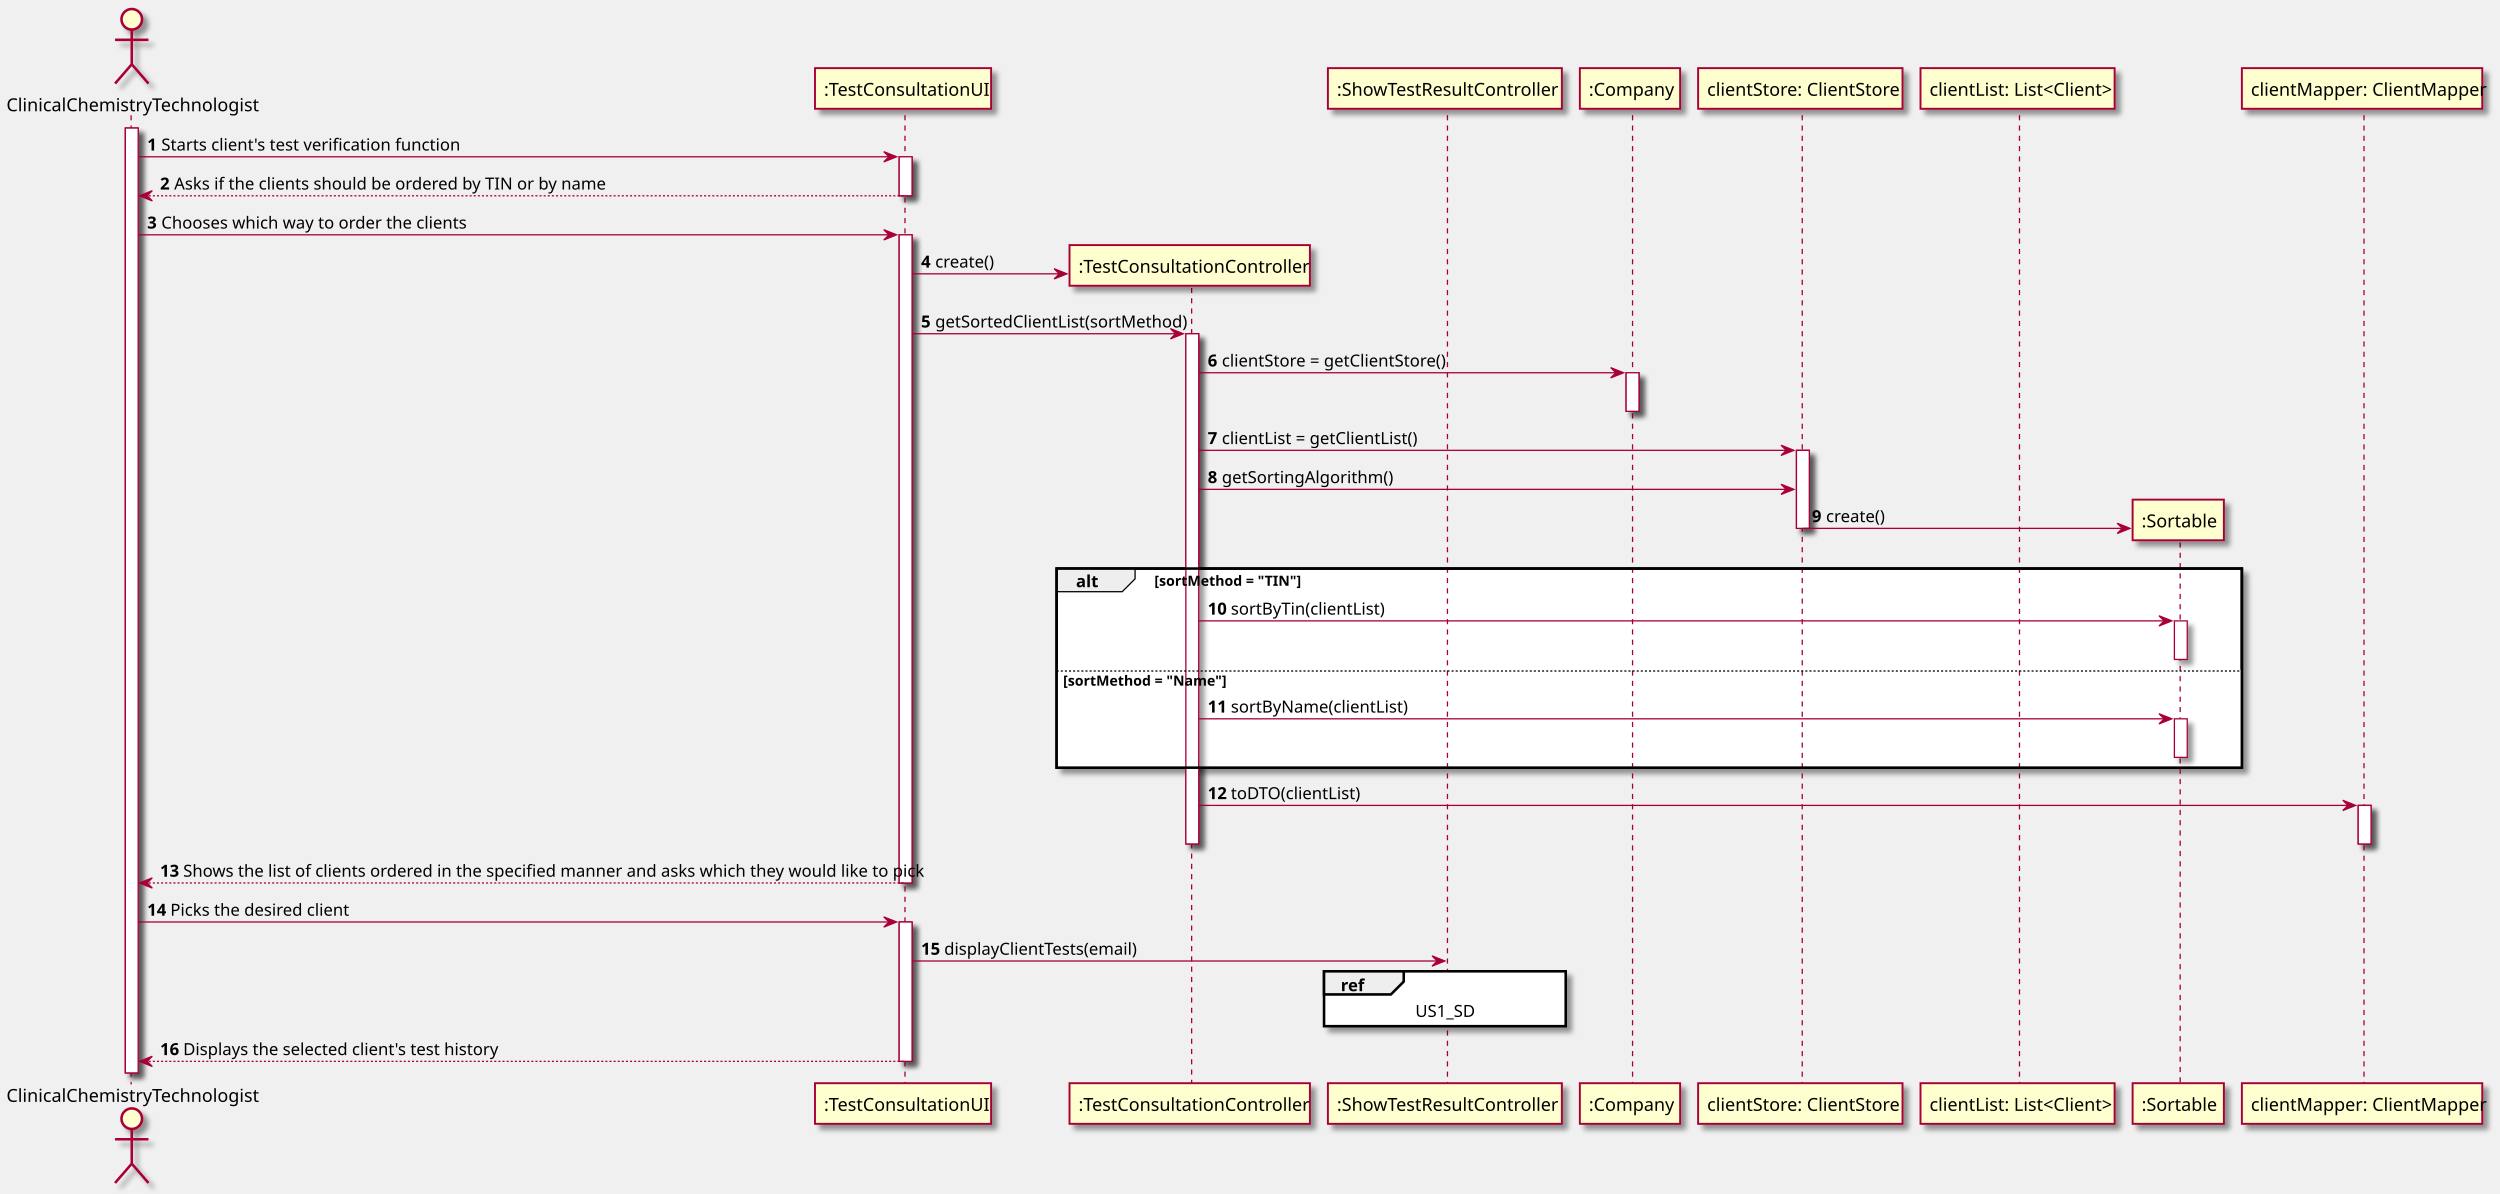
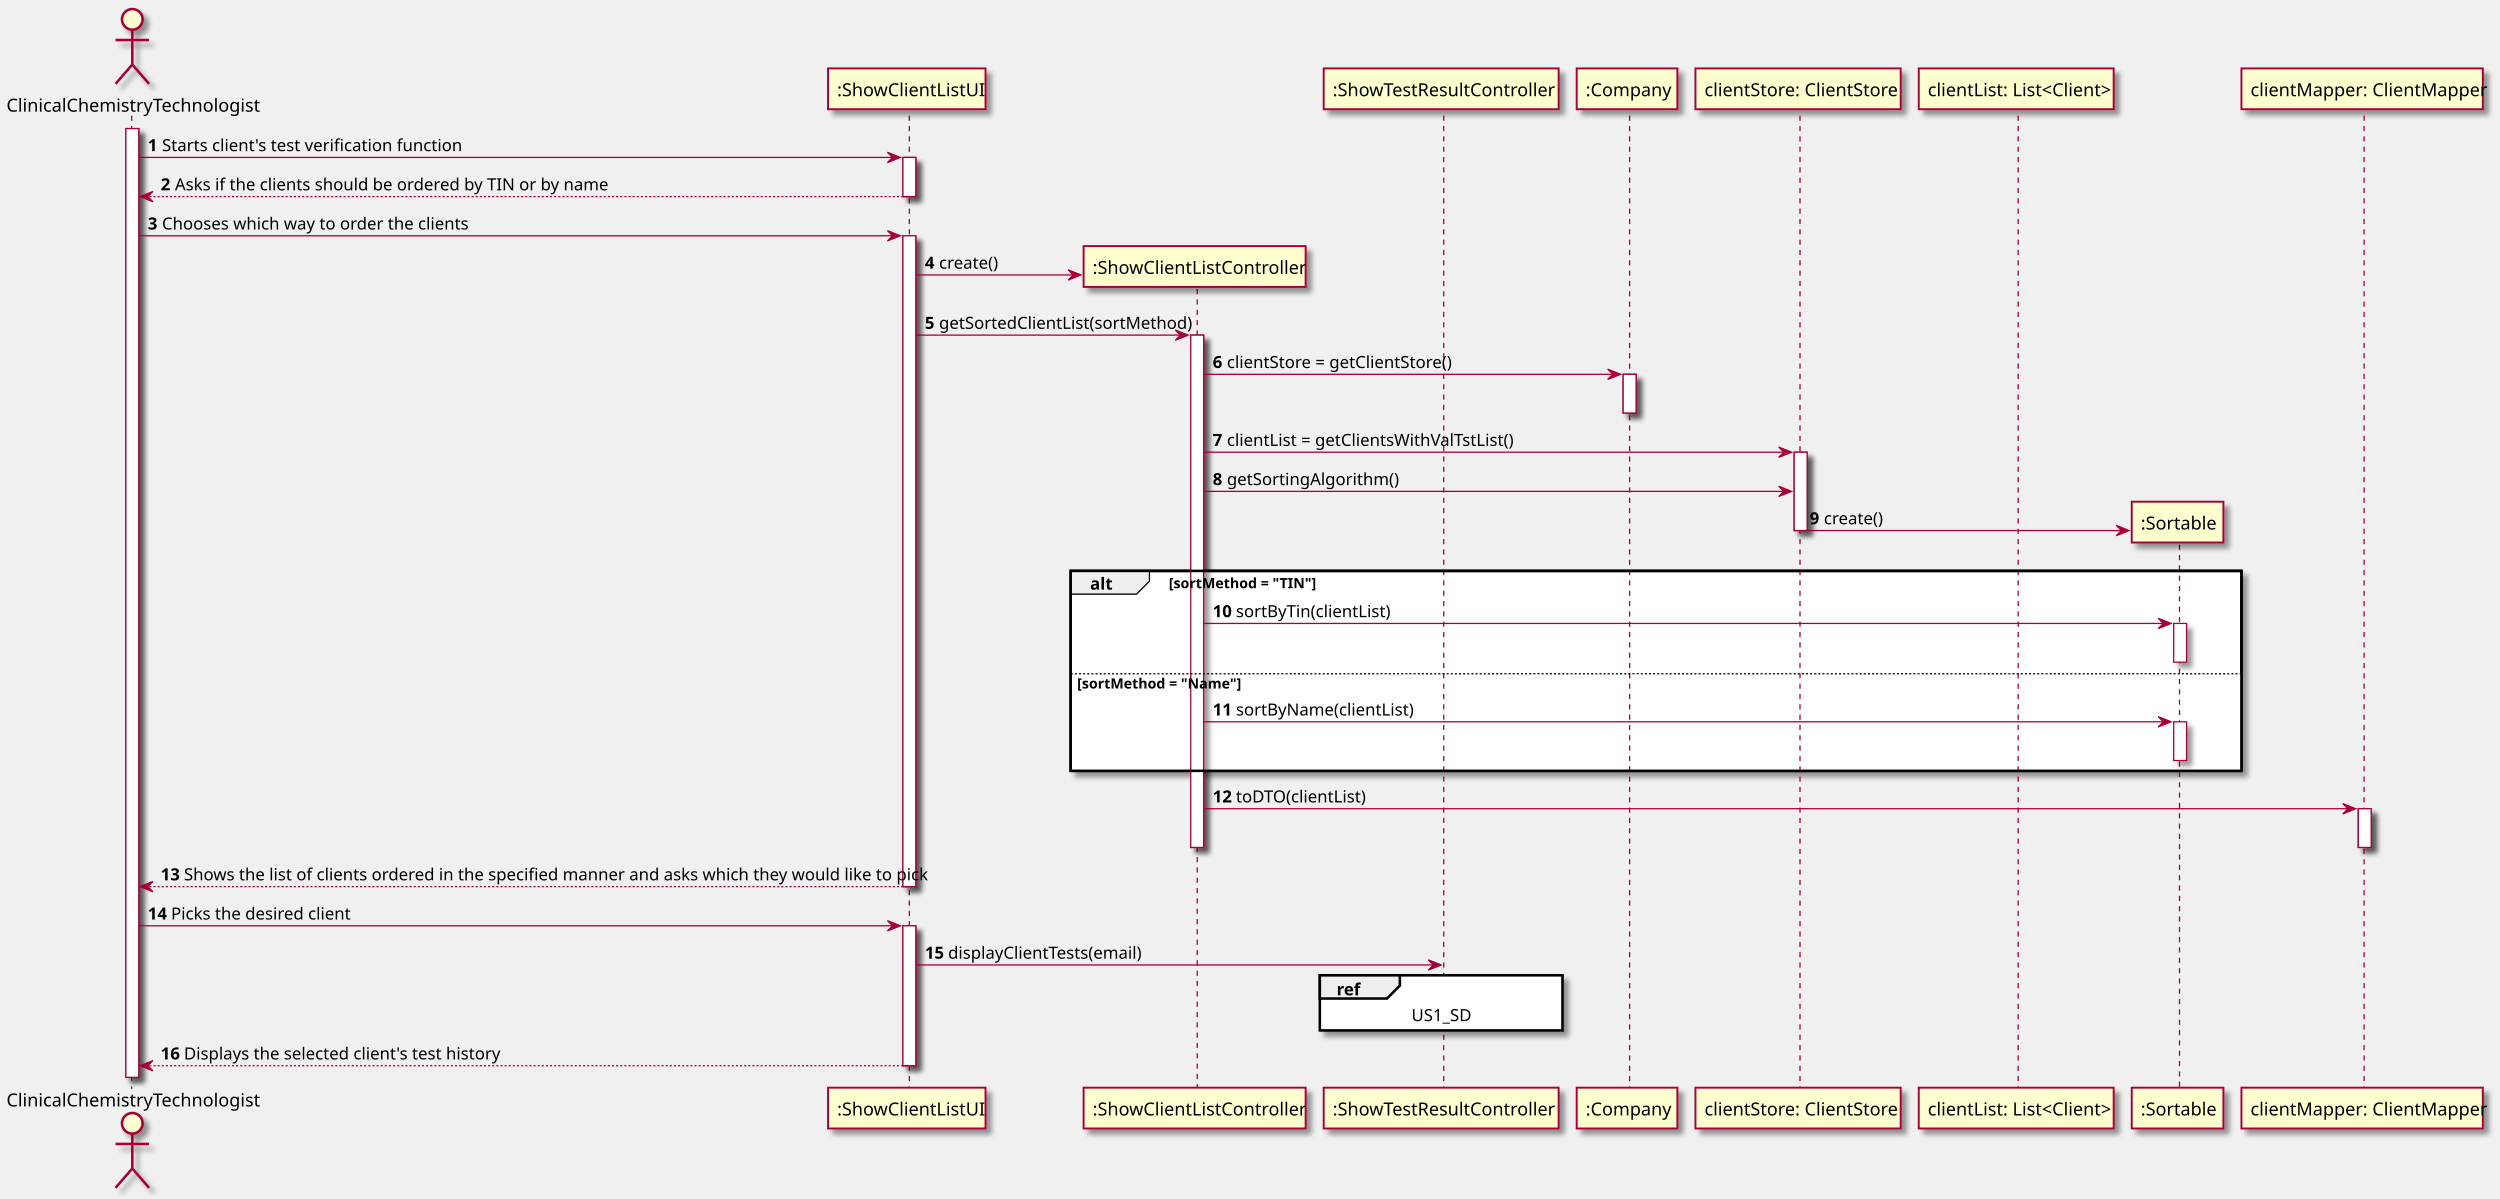
- <svg xmlns="http://www.w3.org/2000/svg" contentScriptType="application/ecmascript" contentStyleType="text/css" height="1161.25px" preserveAspectRatio="none" style="width:2431px;height:1161px;" version="1.1" viewBox="0 0 2431 1161" width="2431.25px" zoomAndPan="magnify">
+ <svg xmlns="http://www.w3.org/2000/svg" contentScriptType="application/ecmascript" contentStyleType="text/css" height="1161.25px" preserveAspectRatio="none" style="width:2421px;height:1161px;" version="1.1" viewBox="0 0 2421 1161" width="2421.25px" zoomAndPan="magnify">
  <defs>
-     <filter height="300%" id="f1tgtmc8wst1yg" width="300%" x="-1" y="-1">
+     <filter height="300%" id="f18c8ta4cwovsb" width="300%" x="-1" y="-1">
      <feGaussianBlur result="blurOut" stdDeviation="2.5" />
      <feColorMatrix in="blurOut" result="blurOut2" type="matrix" values="0 0 0 0 0 0 0 0 0 0 0 0 0 0 0 0 0 0 .4 0" />
      <feOffset dx="5.0" dy="5.0" in="blurOut2" result="blurOut3" />
      <feBlend in="SourceGraphic" in2="blurOut3" mode="normal" />
    </filter>
  </defs>
  <g>
-     <rect fill="#FFFFFF" filter="url(#f1tgtmc8wst1yg)" height="918.789" style="stroke:#A80036;stroke-width:1.25;" width="12.5" x="121.875" y="124.512" />
-     <rect fill="#FFFFFF" filter="url(#f1tgtmc8wst1yg)" height="37.94" style="stroke:#A80036;stroke-width:1.25;" width="12.5" x="874.375" y="152.451" />
-     <rect fill="#FFFFFF" filter="url(#f1tgtmc8wst1yg)" height="630.273" style="stroke:#A80036;stroke-width:1.25;" width="12.5" x="874.375" y="228.33" />
-     <rect fill="#FFFFFF" filter="url(#f1tgtmc8wst1yg)" height="135.508" style="stroke:#A80036;stroke-width:1.25;" width="12.5" x="874.375" y="896.543" />
-     <rect fill="#FFFFFF" filter="url(#f1tgtmc8wst1yg)" height="496.133" style="stroke:#A80036;stroke-width:1.25;" width="12.5" x="1153.125" y="324.531" />
-     <rect fill="#FFFFFF" filter="url(#f1tgtmc8wst1yg)" height="37.5" style="stroke:#A80036;stroke-width:1.25;" width="12.5" x="1581.25" y="362.471" />
-     <rect fill="#FFFFFF" filter="url(#f1tgtmc8wst1yg)" height="75.879" style="stroke:#A80036;stroke-width:1.25;" width="12.5" x="1746.875" y="437.91" />
-     <rect fill="#FFFFFF" filter="url(#f1tgtmc8wst1yg)" height="37.5" style="stroke:#A80036;stroke-width:1.25;" width="12.5" x="2114.375" y="603.74" />
-     <rect fill="#FFFFFF" filter="url(#f1tgtmc8wst1yg)" height="37.5" style="stroke:#A80036;stroke-width:1.25;" width="12.5" x="2114.375" y="698.975" />
-     <rect fill="#FFFFFF" filter="url(#f1tgtmc8wst1yg)" height="37.5" style="stroke:#A80036;stroke-width:1.25;" width="12.5" x="2293.125" y="783.164" />
-     <rect fill="#FFFFFF" filter="url(#f1tgtmc8wst1yg)" height="193.613" style="stroke:#000000;stroke-width:2.5;" width="1152.5" x="1027.5" y="552.861" />
-     <rect fill="#FFFFFF" height="95.234" style="stroke:none;stroke-width:1.25;" width="1152.5" x="1027.5" y="651.24" />
+     <rect fill="#FFFFFF" filter="url(#f18c8ta4cwovsb)" height="918.789" style="stroke:#A80036;stroke-width:1.25;" width="12.5" x="121.875" y="124.512" />
+     <rect fill="#FFFFFF" filter="url(#f18c8ta4cwovsb)" height="37.94" style="stroke:#A80036;stroke-width:1.25;" width="12.5" x="874.375" y="152.451" />
+     <rect fill="#FFFFFF" filter="url(#f18c8ta4cwovsb)" height="630.273" style="stroke:#A80036;stroke-width:1.25;" width="12.5" x="874.375" y="228.33" />
+     <rect fill="#FFFFFF" filter="url(#f18c8ta4cwovsb)" height="135.508" style="stroke:#A80036;stroke-width:1.25;" width="12.5" x="874.375" y="896.543" />
+     <rect fill="#FFFFFF" filter="url(#f18c8ta4cwovsb)" height="496.133" style="stroke:#A80036;stroke-width:1.25;" width="12.5" x="1153.125" y="324.531" />
+     <rect fill="#FFFFFF" filter="url(#f18c8ta4cwovsb)" height="37.5" style="stroke:#A80036;stroke-width:1.25;" width="12.5" x="1571.875" y="362.471" />
+     <rect fill="#FFFFFF" filter="url(#f18c8ta4cwovsb)" height="75.879" style="stroke:#A80036;stroke-width:1.25;" width="12.5" x="1737.5" y="437.91" />
+     <rect fill="#FFFFFF" filter="url(#f18c8ta4cwovsb)" height="37.5" style="stroke:#A80036;stroke-width:1.25;" width="12.5" x="2105" y="603.74" />
+     <rect fill="#FFFFFF" filter="url(#f18c8ta4cwovsb)" height="37.5" style="stroke:#A80036;stroke-width:1.25;" width="12.5" x="2105" y="698.975" />
+     <rect fill="#FFFFFF" filter="url(#f18c8ta4cwovsb)" height="37.5" style="stroke:#A80036;stroke-width:1.25;" width="12.5" x="2283.75" y="783.164" />
+     <rect fill="#FFFFFF" filter="url(#f18c8ta4cwovsb)" height="193.613" style="stroke:#000000;stroke-width:2.5;" width="1133.75" x="1036.875" y="552.861" />
+     <rect fill="#FFFFFF" height="95.234" style="stroke:none;stroke-width:1.25;" width="1133.75" x="1036.875" y="651.24" />
    <line style="stroke:#A80036;stroke-width:1.25;stroke-dasharray:5.0,5.0;" x1="127.5" x2="127.5" y1="112.012" y2="1054.551" />
-     <line style="stroke:#A80036;stroke-width:1.25;stroke-dasharray:5.0,5.0;" x1="880" x2="880" y1="112.012" y2="1054.551" />
-     <line style="stroke:#A80036;stroke-width:1.25;stroke-dasharray:5.0,5.0;" x1="1158.75" x2="1158.75" y1="279.961" y2="1054.551" />
-     <line style="stroke:#A80036;stroke-width:1.25;stroke-dasharray:5.0,5.0;" x1="1407.5" x2="1407.5" y1="112.012" y2="1054.551" />
-     <line style="stroke:#A80036;stroke-width:1.25;stroke-dasharray:5.0,5.0;" x1="1587.5" x2="1587.5" y1="112.012" y2="1054.551" />
-     <line style="stroke:#A80036;stroke-width:1.25;stroke-dasharray:5.0,5.0;" x1="1752.5" x2="1752.5" y1="112.012" y2="1054.551" />
-     <line style="stroke:#A80036;stroke-width:1.25;stroke-dasharray:5.0,5.0;" x1="1963.75" x2="1963.75" y1="112.012" y2="1054.551" />
-     <line style="stroke:#A80036;stroke-width:1.25;stroke-dasharray:5.0,5.0;" x1="2120" x2="2120" y1="527.481" y2="1054.551" />
-     <line style="stroke:#A80036;stroke-width:1.25;stroke-dasharray:5.0,5.0;" x1="2298.75" x2="2298.75" y1="112.012" y2="1054.551" />
+     <line style="stroke:#A80036;stroke-width:1.25;stroke-dasharray:5.0,5.0;" x1="880.625" x2="880.625" y1="112.012" y2="1054.551" />
+     <line style="stroke:#A80036;stroke-width:1.25;stroke-dasharray:5.0,5.0;" x1="1159.375" x2="1159.375" y1="279.961" y2="1054.551" />
+     <line style="stroke:#A80036;stroke-width:1.25;stroke-dasharray:5.0,5.0;" x1="1398.125" x2="1398.125" y1="112.012" y2="1054.551" />
+     <line style="stroke:#A80036;stroke-width:1.25;stroke-dasharray:5.0,5.0;" x1="1578.125" x2="1578.125" y1="112.012" y2="1054.551" />
+     <line style="stroke:#A80036;stroke-width:1.25;stroke-dasharray:5.0,5.0;" x1="1743.125" x2="1743.125" y1="112.012" y2="1054.551" />
+     <line style="stroke:#A80036;stroke-width:1.25;stroke-dasharray:5.0,5.0;" x1="1954.375" x2="1954.375" y1="112.012" y2="1054.551" />
+     <line style="stroke:#A80036;stroke-width:1.25;stroke-dasharray:5.0,5.0;" x1="2110.625" x2="2110.625" y1="527.481" y2="1054.551" />
+     <line style="stroke:#A80036;stroke-width:1.25;stroke-dasharray:5.0,5.0;" x1="2289.375" x2="2289.375" y1="112.012" y2="1054.551" />
    <text fill="#000000" font-family="sans-serif" font-size="17.5" lengthAdjust="spacing" textLength="236.25" x="6.25" y="108.166">ClinicalChemistryTechnologist</text>
-     <ellipse cx="128.125" cy="18.75" fill="#FEFECE" filter="url(#f1tgtmc8wst1yg)" rx="10" ry="10" style="stroke:#A80036;stroke-width:2.5;" />
-     <path d="M128.125,28.75 L128.125,62.5 M111.875,38.75 L144.375,38.75 M128.125,62.5 L111.875,81.25 M128.125,62.5 L144.375,81.25 " fill="none" filter="url(#f1tgtmc8wst1yg)" style="stroke:#A80036;stroke-width:2.5;" />
+     <ellipse cx="128.125" cy="18.75" fill="#FEFECE" filter="url(#f18c8ta4cwovsb)" rx="10" ry="10" style="stroke:#A80036;stroke-width:2.5;" />
+     <path d="M128.125,28.75 L128.125,62.5 M111.875,38.75 L144.375,38.75 M128.125,62.5 L111.875,81.25 M128.125,62.5 L144.375,81.25 " fill="none" filter="url(#f18c8ta4cwovsb)" style="stroke:#A80036;stroke-width:2.5;" />
    <text fill="#000000" font-family="sans-serif" font-size="17.5" lengthAdjust="spacing" textLength="236.25" x="6.25" y="1071.467">ClinicalChemistryTechnologist</text>
-     <ellipse cx="128.125" cy="1087.812" fill="#FEFECE" filter="url(#f1tgtmc8wst1yg)" rx="10" ry="10" style="stroke:#A80036;stroke-width:2.5;" />
-     <path d="M128.125,1097.812 L128.125,1131.562 M111.875,1107.812 L144.375,1107.812 M128.125,1131.562 L111.875,1150.312 M128.125,1131.562 L144.375,1150.312 " fill="none" filter="url(#f1tgtmc8wst1yg)" style="stroke:#A80036;stroke-width:2.5;" />
-     <rect fill="#FEFECE" filter="url(#f1tgtmc8wst1yg)" height="39.512" style="stroke:#A80036;stroke-width:1.875;" width="171.25" x="792.5" y="66.25" />
-     <text fill="#000000" font-family="sans-serif" font-size="17.5" lengthAdjust="spacing" textLength="153.75" x="801.25" y="93.166">:TestConsultationUI</text>
-     <rect fill="#FEFECE" filter="url(#f1tgtmc8wst1yg)" height="39.512" style="stroke:#A80036;stroke-width:1.875;" width="171.25" x="792.5" y="1053.301" />
-     <text fill="#000000" font-family="sans-serif" font-size="17.5" lengthAdjust="spacing" textLength="153.75" x="801.25" y="1080.217">:TestConsultationUI</text>
-     <rect fill="#FEFECE" filter="url(#f1tgtmc8wst1yg)" height="39.512" style="stroke:#A80036;stroke-width:1.875;" width="233.75" x="1040" y="1053.301" />
-     <text fill="#000000" font-family="sans-serif" font-size="17.5" lengthAdjust="spacing" textLength="216.25" x="1048.75" y="1080.217">:TestConsultationController</text>
-     <rect fill="#FEFECE" filter="url(#f1tgtmc8wst1yg)" height="39.512" style="stroke:#A80036;stroke-width:1.875;" width="227.5" x="1291.25" y="66.25" />
-     <text fill="#000000" font-family="sans-serif" font-size="17.5" lengthAdjust="spacing" textLength="210" x="1300" y="93.166">:ShowTestResultController</text>
-     <rect fill="#FEFECE" filter="url(#f1tgtmc8wst1yg)" height="39.512" style="stroke:#A80036;stroke-width:1.875;" width="227.5" x="1291.25" y="1053.301" />
-     <text fill="#000000" font-family="sans-serif" font-size="17.5" lengthAdjust="spacing" textLength="210" x="1300" y="1080.217">:ShowTestResultController</text>
-     <rect fill="#FEFECE" filter="url(#f1tgtmc8wst1yg)" height="39.512" style="stroke:#A80036;stroke-width:1.875;" width="97.5" x="1536.25" y="66.25" />
-     <text fill="#000000" font-family="sans-serif" font-size="17.5" lengthAdjust="spacing" textLength="80" x="1545" y="93.166">:Company</text>
-     <rect fill="#FEFECE" filter="url(#f1tgtmc8wst1yg)" height="39.512" style="stroke:#A80036;stroke-width:1.875;" width="97.5" x="1536.25" y="1053.301" />
-     <text fill="#000000" font-family="sans-serif" font-size="17.5" lengthAdjust="spacing" textLength="80" x="1545" y="1080.217">:Company</text>
-     <rect fill="#FEFECE" filter="url(#f1tgtmc8wst1yg)" height="39.512" style="stroke:#A80036;stroke-width:1.875;" width="198.75" x="1651.25" y="66.25" />
-     <text fill="#000000" font-family="sans-serif" font-size="17.5" lengthAdjust="spacing" textLength="181.25" x="1660" y="93.166">clientStore: ClientStore</text>
-     <rect fill="#FEFECE" filter="url(#f1tgtmc8wst1yg)" height="39.512" style="stroke:#A80036;stroke-width:1.875;" width="198.75" x="1651.25" y="1053.301" />
-     <text fill="#000000" font-family="sans-serif" font-size="17.5" lengthAdjust="spacing" textLength="181.25" x="1660" y="1080.217">clientStore: ClientStore</text>
-     <rect fill="#FEFECE" filter="url(#f1tgtmc8wst1yg)" height="39.512" style="stroke:#A80036;stroke-width:1.875;" width="188.75" x="1867.5" y="66.25" />
-     <text fill="#000000" font-family="sans-serif" font-size="17.5" lengthAdjust="spacing" textLength="171.25" x="1876.25" y="93.166">clientList: List&lt;Client&gt;</text>
-     <rect fill="#FEFECE" filter="url(#f1tgtmc8wst1yg)" height="39.512" style="stroke:#A80036;stroke-width:1.875;" width="188.75" x="1867.5" y="1053.301" />
-     <text fill="#000000" font-family="sans-serif" font-size="17.5" lengthAdjust="spacing" textLength="171.25" x="1876.25" y="1080.217">clientList: List&lt;Client&gt;</text>
-     <rect fill="#FEFECE" filter="url(#f1tgtmc8wst1yg)" height="39.512" style="stroke:#A80036;stroke-width:1.875;" width="88.75" x="2073.75" y="1053.301" />
-     <text fill="#000000" font-family="sans-serif" font-size="17.5" lengthAdjust="spacing" textLength="71.25" x="2082.5" y="1080.217">:Sortable</text>
-     <rect fill="#FEFECE" filter="url(#f1tgtmc8wst1yg)" height="39.512" style="stroke:#A80036;stroke-width:1.875;" width="233.75" x="2180" y="66.25" />
-     <text fill="#000000" font-family="sans-serif" font-size="17.5" lengthAdjust="spacing" textLength="216.25" x="2188.75" y="93.166">clientMapper: ClientMapper</text>
-     <rect fill="#FEFECE" filter="url(#f1tgtmc8wst1yg)" height="39.512" style="stroke:#A80036;stroke-width:1.875;" width="233.75" x="2180" y="1053.301" />
-     <text fill="#000000" font-family="sans-serif" font-size="17.5" lengthAdjust="spacing" textLength="216.25" x="2188.75" y="1080.217">clientMapper: ClientMapper</text>
-     <rect fill="#FFFFFF" filter="url(#f1tgtmc8wst1yg)" height="918.789" style="stroke:#A80036;stroke-width:1.25;" width="12.5" x="121.875" y="124.512" />
-     <rect fill="#FFFFFF" filter="url(#f1tgtmc8wst1yg)" height="37.94" style="stroke:#A80036;stroke-width:1.25;" width="12.5" x="874.375" y="152.451" />
-     <rect fill="#FFFFFF" filter="url(#f1tgtmc8wst1yg)" height="630.273" style="stroke:#A80036;stroke-width:1.25;" width="12.5" x="874.375" y="228.33" />
-     <rect fill="#FFFFFF" filter="url(#f1tgtmc8wst1yg)" height="135.508" style="stroke:#A80036;stroke-width:1.25;" width="12.5" x="874.375" y="896.543" />
-     <rect fill="#FFFFFF" filter="url(#f1tgtmc8wst1yg)" height="496.133" style="stroke:#A80036;stroke-width:1.25;" width="12.5" x="1153.125" y="324.531" />
-     <rect fill="#FFFFFF" filter="url(#f1tgtmc8wst1yg)" height="37.5" style="stroke:#A80036;stroke-width:1.25;" width="12.5" x="1581.25" y="362.471" />
-     <rect fill="#FFFFFF" filter="url(#f1tgtmc8wst1yg)" height="75.879" style="stroke:#A80036;stroke-width:1.25;" width="12.5" x="1746.875" y="437.91" />
-     <rect fill="#FFFFFF" filter="url(#f1tgtmc8wst1yg)" height="37.5" style="stroke:#A80036;stroke-width:1.25;" width="12.5" x="2114.375" y="603.74" />
-     <rect fill="#FFFFFF" filter="url(#f1tgtmc8wst1yg)" height="37.5" style="stroke:#A80036;stroke-width:1.25;" width="12.5" x="2114.375" y="698.975" />
-     <rect fill="#FFFFFF" filter="url(#f1tgtmc8wst1yg)" height="37.5" style="stroke:#A80036;stroke-width:1.25;" width="12.5" x="2293.125" y="783.164" />
+     <ellipse cx="128.125" cy="1087.812" fill="#FEFECE" filter="url(#f18c8ta4cwovsb)" rx="10" ry="10" style="stroke:#A80036;stroke-width:2.5;" />
+     <path d="M128.125,1097.812 L128.125,1131.562 M111.875,1107.812 L144.375,1107.812 M128.125,1131.562 L111.875,1150.312 M128.125,1131.562 L144.375,1150.312 " fill="none" filter="url(#f18c8ta4cwovsb)" style="stroke:#A80036;stroke-width:2.5;" />
+     <rect fill="#FEFECE" filter="url(#f18c8ta4cwovsb)" height="39.512" style="stroke:#A80036;stroke-width:1.875;" width="152.5" x="801.875" y="66.25" />
+     <text fill="#000000" font-family="sans-serif" font-size="17.5" lengthAdjust="spacing" textLength="135" x="810.625" y="93.166">:ShowClientListUI</text>
+     <rect fill="#FEFECE" filter="url(#f18c8ta4cwovsb)" height="39.512" style="stroke:#A80036;stroke-width:1.875;" width="152.5" x="801.875" y="1053.301" />
+     <text fill="#000000" font-family="sans-serif" font-size="17.5" lengthAdjust="spacing" textLength="135" x="810.625" y="1080.217">:ShowClientListUI</text>
+     <rect fill="#FEFECE" filter="url(#f18c8ta4cwovsb)" height="39.512" style="stroke:#A80036;stroke-width:1.875;" width="215" x="1049.375" y="1053.301" />
+     <text fill="#000000" font-family="sans-serif" font-size="17.5" lengthAdjust="spacing" textLength="197.5" x="1058.125" y="1080.217">:ShowClientListController</text>
+     <rect fill="#FEFECE" filter="url(#f18c8ta4cwovsb)" height="39.512" style="stroke:#A80036;stroke-width:1.875;" width="227.5" x="1281.875" y="66.25" />
+     <text fill="#000000" font-family="sans-serif" font-size="17.5" lengthAdjust="spacing" textLength="210" x="1290.625" y="93.166">:ShowTestResultController</text>
+     <rect fill="#FEFECE" filter="url(#f18c8ta4cwovsb)" height="39.512" style="stroke:#A80036;stroke-width:1.875;" width="227.5" x="1281.875" y="1053.301" />
+     <text fill="#000000" font-family="sans-serif" font-size="17.5" lengthAdjust="spacing" textLength="210" x="1290.625" y="1080.217">:ShowTestResultController</text>
+     <rect fill="#FEFECE" filter="url(#f18c8ta4cwovsb)" height="39.512" style="stroke:#A80036;stroke-width:1.875;" width="97.5" x="1526.875" y="66.25" />
+     <text fill="#000000" font-family="sans-serif" font-size="17.5" lengthAdjust="spacing" textLength="80" x="1535.625" y="93.166">:Company</text>
+     <rect fill="#FEFECE" filter="url(#f18c8ta4cwovsb)" height="39.512" style="stroke:#A80036;stroke-width:1.875;" width="97.5" x="1526.875" y="1053.301" />
+     <text fill="#000000" font-family="sans-serif" font-size="17.5" lengthAdjust="spacing" textLength="80" x="1535.625" y="1080.217">:Company</text>
+     <rect fill="#FEFECE" filter="url(#f18c8ta4cwovsb)" height="39.512" style="stroke:#A80036;stroke-width:1.875;" width="198.75" x="1641.875" y="66.25" />
+     <text fill="#000000" font-family="sans-serif" font-size="17.5" lengthAdjust="spacing" textLength="181.25" x="1650.625" y="93.166">clientStore: ClientStore</text>
+     <rect fill="#FEFECE" filter="url(#f18c8ta4cwovsb)" height="39.512" style="stroke:#A80036;stroke-width:1.875;" width="198.75" x="1641.875" y="1053.301" />
+     <text fill="#000000" font-family="sans-serif" font-size="17.5" lengthAdjust="spacing" textLength="181.25" x="1650.625" y="1080.217">clientStore: ClientStore</text>
+     <rect fill="#FEFECE" filter="url(#f18c8ta4cwovsb)" height="39.512" style="stroke:#A80036;stroke-width:1.875;" width="188.75" x="1858.125" y="66.25" />
+     <text fill="#000000" font-family="sans-serif" font-size="17.5" lengthAdjust="spacing" textLength="171.25" x="1866.875" y="93.166">clientList: List&lt;Client&gt;</text>
+     <rect fill="#FEFECE" filter="url(#f18c8ta4cwovsb)" height="39.512" style="stroke:#A80036;stroke-width:1.875;" width="188.75" x="1858.125" y="1053.301" />
+     <text fill="#000000" font-family="sans-serif" font-size="17.5" lengthAdjust="spacing" textLength="171.25" x="1866.875" y="1080.217">clientList: List&lt;Client&gt;</text>
+     <rect fill="#FEFECE" filter="url(#f18c8ta4cwovsb)" height="39.512" style="stroke:#A80036;stroke-width:1.875;" width="88.75" x="2064.375" y="1053.301" />
+     <text fill="#000000" font-family="sans-serif" font-size="17.5" lengthAdjust="spacing" textLength="71.25" x="2073.125" y="1080.217">:Sortable</text>
+     <rect fill="#FEFECE" filter="url(#f18c8ta4cwovsb)" height="39.512" style="stroke:#A80036;stroke-width:1.875;" width="233.75" x="2170.625" y="66.25" />
+     <text fill="#000000" font-family="sans-serif" font-size="17.5" lengthAdjust="spacing" textLength="216.25" x="2179.375" y="93.166">clientMapper: ClientMapper</text>
+     <rect fill="#FEFECE" filter="url(#f18c8ta4cwovsb)" height="39.512" style="stroke:#A80036;stroke-width:1.875;" width="233.75" x="2170.625" y="1053.301" />
+     <text fill="#000000" font-family="sans-serif" font-size="17.5" lengthAdjust="spacing" textLength="216.25" x="2179.375" y="1080.217">clientMapper: ClientMapper</text>
+     <rect fill="#FFFFFF" filter="url(#f18c8ta4cwovsb)" height="918.789" style="stroke:#A80036;stroke-width:1.25;" width="12.5" x="121.875" y="124.512" />
+     <rect fill="#FFFFFF" filter="url(#f18c8ta4cwovsb)" height="37.94" style="stroke:#A80036;stroke-width:1.25;" width="12.5" x="874.375" y="152.451" />
+     <rect fill="#FFFFFF" filter="url(#f18c8ta4cwovsb)" height="630.273" style="stroke:#A80036;stroke-width:1.25;" width="12.5" x="874.375" y="228.33" />
+     <rect fill="#FFFFFF" filter="url(#f18c8ta4cwovsb)" height="135.508" style="stroke:#A80036;stroke-width:1.25;" width="12.5" x="874.375" y="896.543" />
+     <rect fill="#FFFFFF" filter="url(#f18c8ta4cwovsb)" height="496.133" style="stroke:#A80036;stroke-width:1.25;" width="12.5" x="1153.125" y="324.531" />
+     <rect fill="#FFFFFF" filter="url(#f18c8ta4cwovsb)" height="37.5" style="stroke:#A80036;stroke-width:1.25;" width="12.5" x="1571.875" y="362.471" />
+     <rect fill="#FFFFFF" filter="url(#f18c8ta4cwovsb)" height="75.879" style="stroke:#A80036;stroke-width:1.25;" width="12.5" x="1737.5" y="437.91" />
+     <rect fill="#FFFFFF" filter="url(#f18c8ta4cwovsb)" height="37.5" style="stroke:#A80036;stroke-width:1.25;" width="12.5" x="2105" y="603.74" />
+     <rect fill="#FFFFFF" filter="url(#f18c8ta4cwovsb)" height="37.5" style="stroke:#A80036;stroke-width:1.25;" width="12.5" x="2105" y="698.975" />
+     <rect fill="#FFFFFF" filter="url(#f18c8ta4cwovsb)" height="37.5" style="stroke:#A80036;stroke-width:1.25;" width="12.5" x="2283.75" y="783.164" />
    <polygon fill="#A80036" points="859.375,147.451,871.875,152.451,859.375,157.451,864.375,152.451" style="stroke:#A80036;stroke-width:1.25;" />
    <line style="stroke:#A80036;stroke-width:1.25;" x1="134.375" x2="866.875" y1="152.451" y2="152.451" />
    <text fill="#000000" font-family="sans-serif" font-size="16.25" font-weight="bold" lengthAdjust="spacing" textLength="8.75" x="143.125" y="146.381">1</text>
    <text fill="#000000" font-family="sans-serif" font-size="16.25" lengthAdjust="spacing" textLength="272.5" x="156.875" y="146.381">Starts client's test verification function</text>
    <polygon fill="#A80036" points="148.125,185.391,135.625,190.391,148.125,195.391,143.125,190.391" style="stroke:#A80036;stroke-width:1.25;" />
    <line style="stroke:#A80036;stroke-width:1.25;stroke-dasharray:2.0,2.0;" x1="140.625" x2="879.375" y1="190.391" y2="190.391" />
    <text fill="#000000" font-family="sans-serif" font-size="16.25" font-weight="bold" lengthAdjust="spacing" textLength="8.75" x="155.625" y="184.32">2</text>
    <text fill="#000000" font-family="sans-serif" font-size="16.25" lengthAdjust="spacing" textLength="401.25" x="169.375" y="184.32">Asks if the clients should be ordered by TIN or by name</text>
    <polygon fill="#A80036" points="859.375,223.33,871.875,228.33,859.375,233.33,864.375,228.33" style="stroke:#A80036;stroke-width:1.25;" />
    <line style="stroke:#A80036;stroke-width:1.25;" x1="134.375" x2="866.875" y1="228.33" y2="228.33" />
    <text fill="#000000" font-family="sans-serif" font-size="16.25" font-weight="bold" lengthAdjust="spacing" textLength="8.75" x="143.125" y="222.26">3</text>
    <text fill="#000000" font-family="sans-serif" font-size="16.25" lengthAdjust="spacing" textLength="283.75" x="156.875" y="222.26">Chooses which way to order the clients</text>
-     <polygon fill="#A80036" points="1025,261.269,1037.5,266.269,1025,271.269,1030,266.269" style="stroke:#A80036;stroke-width:1.25;" />
-     <line style="stroke:#A80036;stroke-width:1.25;" x1="886.875" x2="1032.5" y1="266.269" y2="266.269" />
+     <polygon fill="#A80036" points="1034.375,261.269,1046.875,266.269,1034.375,271.269,1039.375,266.269" style="stroke:#A80036;stroke-width:1.25;" />
+     <line style="stroke:#A80036;stroke-width:1.25;" x1="886.875" x2="1041.875" y1="266.269" y2="266.269" />
    <text fill="#000000" font-family="sans-serif" font-size="16.25" font-weight="bold" lengthAdjust="spacing" textLength="8.75" x="895.625" y="260.199">4</text>
    <text fill="#000000" font-family="sans-serif" font-size="16.25" lengthAdjust="spacing" textLength="55" x="909.375" y="260.199">create()</text>
-     <rect fill="#FEFECE" filter="url(#f1tgtmc8wst1yg)" height="39.512" style="stroke:#A80036;stroke-width:1.875;" width="233.75" x="1040" y="238.33" />
-     <text fill="#000000" font-family="sans-serif" font-size="17.5" lengthAdjust="spacing" textLength="216.25" x="1048.75" y="265.247">:TestConsultationController</text>
+     <rect fill="#FEFECE" filter="url(#f18c8ta4cwovsb)" height="39.512" style="stroke:#A80036;stroke-width:1.875;" width="215" x="1049.375" y="238.33" />
+     <text fill="#000000" font-family="sans-serif" font-size="17.5" lengthAdjust="spacing" textLength="197.5" x="1058.125" y="265.247">:ShowClientListController</text>
    <polygon fill="#A80036" points="1138.125,319.531,1150.625,324.531,1138.125,329.531,1143.125,324.531" style="stroke:#A80036;stroke-width:1.25;" />
    <line style="stroke:#A80036;stroke-width:1.25;" x1="886.875" x2="1145.625" y1="324.531" y2="324.531" />
    <text fill="#000000" font-family="sans-serif" font-size="16.25" font-weight="bold" lengthAdjust="spacing" textLength="8.75" x="895.625" y="318.461">5</text>
    <text fill="#000000" font-family="sans-serif" font-size="16.25" lengthAdjust="spacing" textLength="228.75" x="909.375" y="318.461">getSortedClientList(sortMethod)</text>
-     <polygon fill="#A80036" points="1566.25,357.471,1578.75,362.471,1566.25,367.471,1571.25,362.471" style="stroke:#A80036;stroke-width:1.25;" />
-     <line style="stroke:#A80036;stroke-width:1.25;" x1="1165.625" x2="1573.75" y1="362.471" y2="362.471" />
+     <polygon fill="#A80036" points="1556.875,357.471,1569.375,362.471,1556.875,367.471,1561.875,362.471" style="stroke:#A80036;stroke-width:1.25;" />
+     <line style="stroke:#A80036;stroke-width:1.25;" x1="1165.625" x2="1564.375" y1="362.471" y2="362.471" />
    <text fill="#000000" font-family="sans-serif" font-size="16.25" font-weight="bold" lengthAdjust="spacing" textLength="8.75" x="1174.375" y="356.4">6</text>
    <text fill="#000000" font-family="sans-serif" font-size="16.25" lengthAdjust="spacing" textLength="210" x="1188.125" y="356.4">clientStore = getClientStore()</text>
-     <polygon fill="#A80036" points="1731.875,432.91,1744.375,437.91,1731.875,442.91,1736.875,437.91" style="stroke:#A80036;stroke-width:1.25;" />
-     <line style="stroke:#A80036;stroke-width:1.25;" x1="1165.625" x2="1739.375" y1="437.91" y2="437.91" />
+     <polygon fill="#A80036" points="1722.5,432.91,1735,437.91,1722.5,442.91,1727.5,437.91" style="stroke:#A80036;stroke-width:1.25;" />
+     <line style="stroke:#A80036;stroke-width:1.25;" x1="1165.625" x2="1730" y1="437.91" y2="437.91" />
    <text fill="#000000" font-family="sans-serif" font-size="16.25" font-weight="bold" lengthAdjust="spacing" textLength="8.75" x="1174.375" y="431.84">7</text>
-     <text fill="#000000" font-family="sans-serif" font-size="16.25" lengthAdjust="spacing" textLength="185" x="1188.125" y="431.84">clientList = getClientList()</text>
-     <polygon fill="#A80036" points="1731.875,470.85,1744.375,475.85,1731.875,480.85,1736.875,475.85" style="stroke:#A80036;stroke-width:1.25;" />
-     <line style="stroke:#A80036;stroke-width:1.25;" x1="1165.625" x2="1739.375" y1="475.85" y2="475.85" />
+     <text fill="#000000" font-family="sans-serif" font-size="16.25" lengthAdjust="spacing" textLength="273.75" x="1188.125" y="431.84">clientList = getClientsWithValTstList()</text>
+     <polygon fill="#A80036" points="1722.5,470.85,1735,475.85,1722.5,480.85,1727.5,475.85" style="stroke:#A80036;stroke-width:1.25;" />
+     <line style="stroke:#A80036;stroke-width:1.25;" x1="1165.625" x2="1730" y1="475.85" y2="475.85" />
    <text fill="#000000" font-family="sans-serif" font-size="16.25" font-weight="bold" lengthAdjust="spacing" textLength="8.75" x="1174.375" y="469.779">8</text>
    <text fill="#000000" font-family="sans-serif" font-size="16.25" lengthAdjust="spacing" textLength="152.5" x="1188.125" y="469.779">getSortingAlgorithm()</text>
-     <polygon fill="#A80036" points="2058.75,508.789,2071.25,513.789,2058.75,518.789,2063.75,513.789" style="stroke:#A80036;stroke-width:1.25;" />
-     <line style="stroke:#A80036;stroke-width:1.25;" x1="1753.125" x2="2066.25" y1="513.789" y2="513.789" />
-     <text fill="#000000" font-family="sans-serif" font-size="16.25" font-weight="bold" lengthAdjust="spacing" textLength="8.75" x="1761.875" y="507.719">9</text>
-     <text fill="#000000" font-family="sans-serif" font-size="16.25" lengthAdjust="spacing" textLength="55" x="1775.625" y="507.719">create()</text>
-     <rect fill="#FEFECE" filter="url(#f1tgtmc8wst1yg)" height="39.512" style="stroke:#A80036;stroke-width:1.875;" width="88.75" x="2073.75" y="485.85" />
-     <text fill="#000000" font-family="sans-serif" font-size="17.5" lengthAdjust="spacing" textLength="71.25" x="2082.5" y="512.766">:Sortable</text>
-     <path d="M1027.5,552.861 L1103.75,552.861 L1103.75,562.861 L1091.25,575.361 L1027.5,575.361 L1027.5,552.861 " fill="#EEEEEE" style="stroke:#000000;stroke-width:1.25;" />
-     <rect fill="none" height="193.613" style="stroke:#000000;stroke-width:2.5;" width="1152.5" x="1027.5" y="552.861" />
-     <text fill="#000000" font-family="sans-serif" font-size="16.25" font-weight="bold" lengthAdjust="spacing" textLength="20" x="1046.25" y="570.98">alt</text>
-     <text fill="#000000" font-family="sans-serif" font-size="13.75" font-weight="bold" lengthAdjust="spacing" textLength="140" x="1122.5" y="569.635">[sortMethod = "TIN"]</text>
-     <polygon fill="#A80036" points="2099.375,598.74,2111.875,603.74,2099.375,608.74,2104.375,603.74" style="stroke:#A80036;stroke-width:1.25;" />
-     <line style="stroke:#A80036;stroke-width:1.25;" x1="1165.625" x2="2106.875" y1="603.74" y2="603.74" />
+     <polygon fill="#A80036" points="2049.375,508.789,2061.875,513.789,2049.375,518.789,2054.375,513.789" style="stroke:#A80036;stroke-width:1.25;" />
+     <line style="stroke:#A80036;stroke-width:1.25;" x1="1743.75" x2="2056.875" y1="513.789" y2="513.789" />
+     <text fill="#000000" font-family="sans-serif" font-size="16.25" font-weight="bold" lengthAdjust="spacing" textLength="8.75" x="1752.5" y="507.719">9</text>
+     <text fill="#000000" font-family="sans-serif" font-size="16.25" lengthAdjust="spacing" textLength="55" x="1766.25" y="507.719">create()</text>
+     <rect fill="#FEFECE" filter="url(#f18c8ta4cwovsb)" height="39.512" style="stroke:#A80036;stroke-width:1.875;" width="88.75" x="2064.375" y="485.85" />
+     <text fill="#000000" font-family="sans-serif" font-size="17.5" lengthAdjust="spacing" textLength="71.25" x="2073.125" y="512.766">:Sortable</text>
+     <path d="M1036.875,552.861 L1113.125,552.861 L1113.125,562.861 L1100.625,575.361 L1036.875,575.361 L1036.875,552.861 " fill="#EEEEEE" style="stroke:#000000;stroke-width:1.25;" />
+     <rect fill="none" height="193.613" style="stroke:#000000;stroke-width:2.5;" width="1133.75" x="1036.875" y="552.861" />
+     <text fill="#000000" font-family="sans-serif" font-size="16.25" font-weight="bold" lengthAdjust="spacing" textLength="20" x="1055.625" y="570.98">alt</text>
+     <text fill="#000000" font-family="sans-serif" font-size="13.75" font-weight="bold" lengthAdjust="spacing" textLength="140" x="1131.875" y="569.635">[sortMethod = "TIN"]</text>
+     <polygon fill="#A80036" points="2090,598.74,2102.5,603.74,2090,608.74,2095,603.74" style="stroke:#A80036;stroke-width:1.25;" />
+     <line style="stroke:#A80036;stroke-width:1.25;" x1="1165.625" x2="2097.5" y1="603.74" y2="603.74" />
    <text fill="#000000" font-family="sans-serif" font-size="16.25" font-weight="bold" lengthAdjust="spacing" textLength="17.5" x="1174.375" y="597.67">10</text>
    <text fill="#000000" font-family="sans-serif" font-size="16.25" lengthAdjust="spacing" textLength="143.75" x="1196.875" y="597.67">sortByTin(clientList)</text>
-     <line style="stroke:#000000;stroke-width:1.25;stroke-dasharray:2.0,2.0;" x1="1027.5" x2="2180" y1="652.49" y2="652.49" />
-     <text fill="#000000" font-family="sans-serif" font-size="13.75" font-weight="bold" lengthAdjust="spacing" textLength="157.5" x="1033.75" y="666.764">[sortMethod = "Name"]</text>
-     <polygon fill="#A80036" points="2099.375,693.975,2111.875,698.975,2099.375,703.975,2104.375,698.975" style="stroke:#A80036;stroke-width:1.25;" />
-     <line style="stroke:#A80036;stroke-width:1.25;" x1="1165.625" x2="2106.875" y1="698.975" y2="698.975" />
+     <line style="stroke:#000000;stroke-width:1.25;stroke-dasharray:2.0,2.0;" x1="1036.875" x2="2170.625" y1="652.49" y2="652.49" />
+     <text fill="#000000" font-family="sans-serif" font-size="13.75" font-weight="bold" lengthAdjust="spacing" textLength="157.5" x="1043.125" y="666.764">[sortMethod = "Name"]</text>
+     <polygon fill="#A80036" points="2090,693.975,2102.5,698.975,2090,703.975,2095,698.975" style="stroke:#A80036;stroke-width:1.25;" />
+     <line style="stroke:#A80036;stroke-width:1.25;" x1="1165.625" x2="2097.5" y1="698.975" y2="698.975" />
    <text fill="#000000" font-family="sans-serif" font-size="16.25" font-weight="bold" lengthAdjust="spacing" textLength="17.5" x="1174.375" y="692.904">11</text>
    <text fill="#000000" font-family="sans-serif" font-size="16.25" lengthAdjust="spacing" textLength="165" x="1196.875" y="692.904">sortByName(clientList)</text>
-     <polygon fill="#A80036" points="2278.125,778.164,2290.625,783.164,2278.125,788.164,2283.125,783.164" style="stroke:#A80036;stroke-width:1.25;" />
-     <line style="stroke:#A80036;stroke-width:1.25;" x1="1165.625" x2="2285.625" y1="783.164" y2="783.164" />
+     <polygon fill="#A80036" points="2268.75,778.164,2281.25,783.164,2268.75,788.164,2273.75,783.164" style="stroke:#A80036;stroke-width:1.25;" />
+     <line style="stroke:#A80036;stroke-width:1.25;" x1="1165.625" x2="2276.25" y1="783.164" y2="783.164" />
    <text fill="#000000" font-family="sans-serif" font-size="16.25" font-weight="bold" lengthAdjust="spacing" textLength="17.5" x="1174.375" y="777.093">12</text>
    <text fill="#000000" font-family="sans-serif" font-size="16.25" lengthAdjust="spacing" textLength="121.25" x="1196.875" y="777.093">toDTO(clientList)</text>
    <polygon fill="#A80036" points="148.125,853.604,135.625,858.604,148.125,863.604,143.125,858.604" style="stroke:#A80036;stroke-width:1.25;" />
    <line style="stroke:#A80036;stroke-width:1.25;stroke-dasharray:2.0,2.0;" x1="140.625" x2="879.375" y1="858.604" y2="858.604" />
    <text fill="#000000" font-family="sans-serif" font-size="16.25" font-weight="bold" lengthAdjust="spacing" textLength="17.5" x="155.625" y="852.533">13</text>
    <text fill="#000000" font-family="sans-serif" font-size="16.25" lengthAdjust="spacing" textLength="687.5" x="178.125" y="852.533">Shows the list of clients ordered in the specified manner and asks which they would like to pick</text>
    <polygon fill="#A80036" points="859.375,891.543,871.875,896.543,859.375,901.543,864.375,896.543" style="stroke:#A80036;stroke-width:1.25;" />
    <line style="stroke:#A80036;stroke-width:1.25;" x1="134.375" x2="866.875" y1="896.543" y2="896.543" />
    <text fill="#000000" font-family="sans-serif" font-size="16.25" font-weight="bold" lengthAdjust="spacing" textLength="17.5" x="143.125" y="890.472">14</text>
    <text fill="#000000" font-family="sans-serif" font-size="16.25" lengthAdjust="spacing" textLength="170" x="165.625" y="890.472">Picks the desired client</text>
-     <polygon fill="#A80036" points="1392.5,929.482,1405,934.482,1392.5,939.482,1397.5,934.482" style="stroke:#A80036;stroke-width:1.25;" />
-     <line style="stroke:#A80036;stroke-width:1.25;" x1="886.875" x2="1400" y1="934.482" y2="934.482" />
+     <polygon fill="#A80036" points="1383.125,929.482,1395.625,934.482,1383.125,939.482,1388.125,934.482" style="stroke:#A80036;stroke-width:1.25;" />
+     <line style="stroke:#A80036;stroke-width:1.25;" x1="886.875" x2="1390.625" y1="934.482" y2="934.482" />
    <text fill="#000000" font-family="sans-serif" font-size="16.25" font-weight="bold" lengthAdjust="spacing" textLength="17.5" x="895.625" y="928.412">15</text>
    <text fill="#000000" font-family="sans-serif" font-size="16.25" lengthAdjust="spacing" textLength="181.25" x="918.125" y="928.412">displayClientTests(email)</text>
-     <rect fill="#FFFFFF" filter="url(#f1tgtmc8wst1yg)" height="53.379" style="stroke:#000000;stroke-width:2.5;" width="235" x="1287.5" y="944.482" />
-     <polygon fill="#EEEEEE" points="1287.5,944.482,1365,944.482,1365,954.482,1352.5,966.982,1287.5,966.982,1287.5,944.482" style="stroke:#000000;stroke-width:2.5;" />
-     <text fill="#000000" font-family="sans-serif" font-size="16.25" font-weight="bold" lengthAdjust="spacing" textLength="21.25" x="1303.75" y="963.851">ref</text>
-     <text fill="#000000" font-family="sans-serif" font-size="16.25" lengthAdjust="spacing" textLength="62.5" x="1376.25" y="988.851">US1_SD</text>
+     <rect fill="#FFFFFF" filter="url(#f18c8ta4cwovsb)" height="53.379" style="stroke:#000000;stroke-width:2.5;" width="235" x="1278.125" y="944.482" />
+     <polygon fill="#EEEEEE" points="1278.125,944.482,1355.625,944.482,1355.625,954.482,1343.125,966.982,1278.125,966.982,1278.125,944.482" style="stroke:#000000;stroke-width:2.5;" />
+     <text fill="#000000" font-family="sans-serif" font-size="16.25" font-weight="bold" lengthAdjust="spacing" textLength="21.25" x="1294.375" y="963.851">ref</text>
+     <text fill="#000000" font-family="sans-serif" font-size="16.25" lengthAdjust="spacing" textLength="62.5" x="1366.875" y="988.851">US1_SD</text>
    <polygon fill="#A80036" points="148.125,1027.051,135.625,1032.051,148.125,1037.051,143.125,1032.051" style="stroke:#A80036;stroke-width:1.25;" />
    <line style="stroke:#A80036;stroke-width:1.25;stroke-dasharray:2.0,2.0;" x1="140.625" x2="879.375" y1="1032.051" y2="1032.051" />
    <text fill="#000000" font-family="sans-serif" font-size="16.25" font-weight="bold" lengthAdjust="spacing" textLength="17.5" x="155.625" y="1025.98">16</text>
    <text fill="#000000" font-family="sans-serif" font-size="16.25" lengthAdjust="spacing" textLength="297.5" x="178.125" y="1025.98">Displays the selected client's test history</text>
  </g>
</svg>
